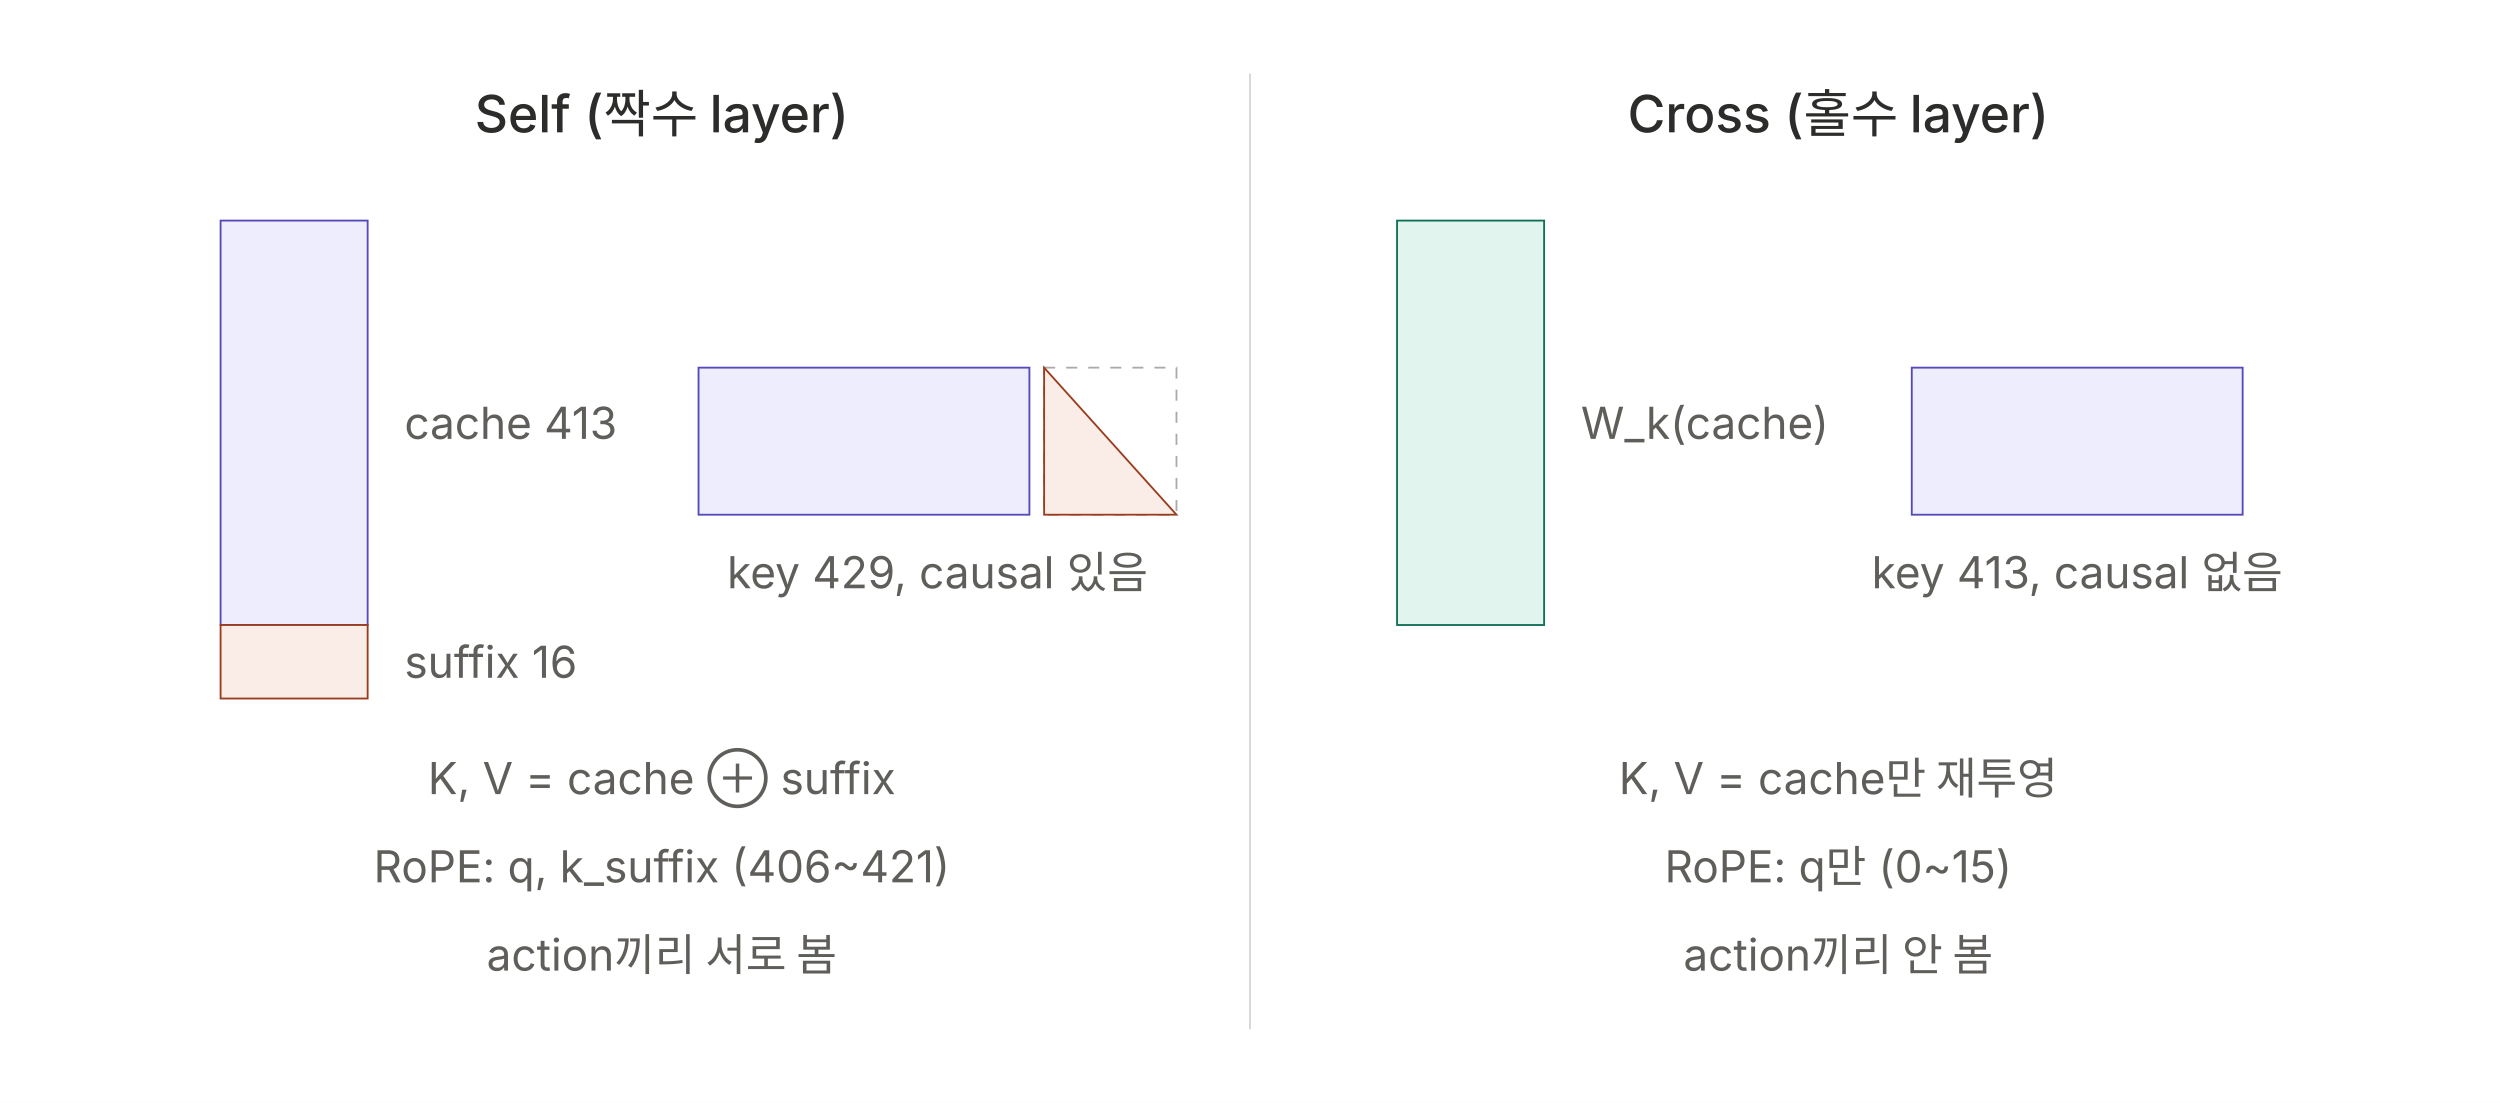
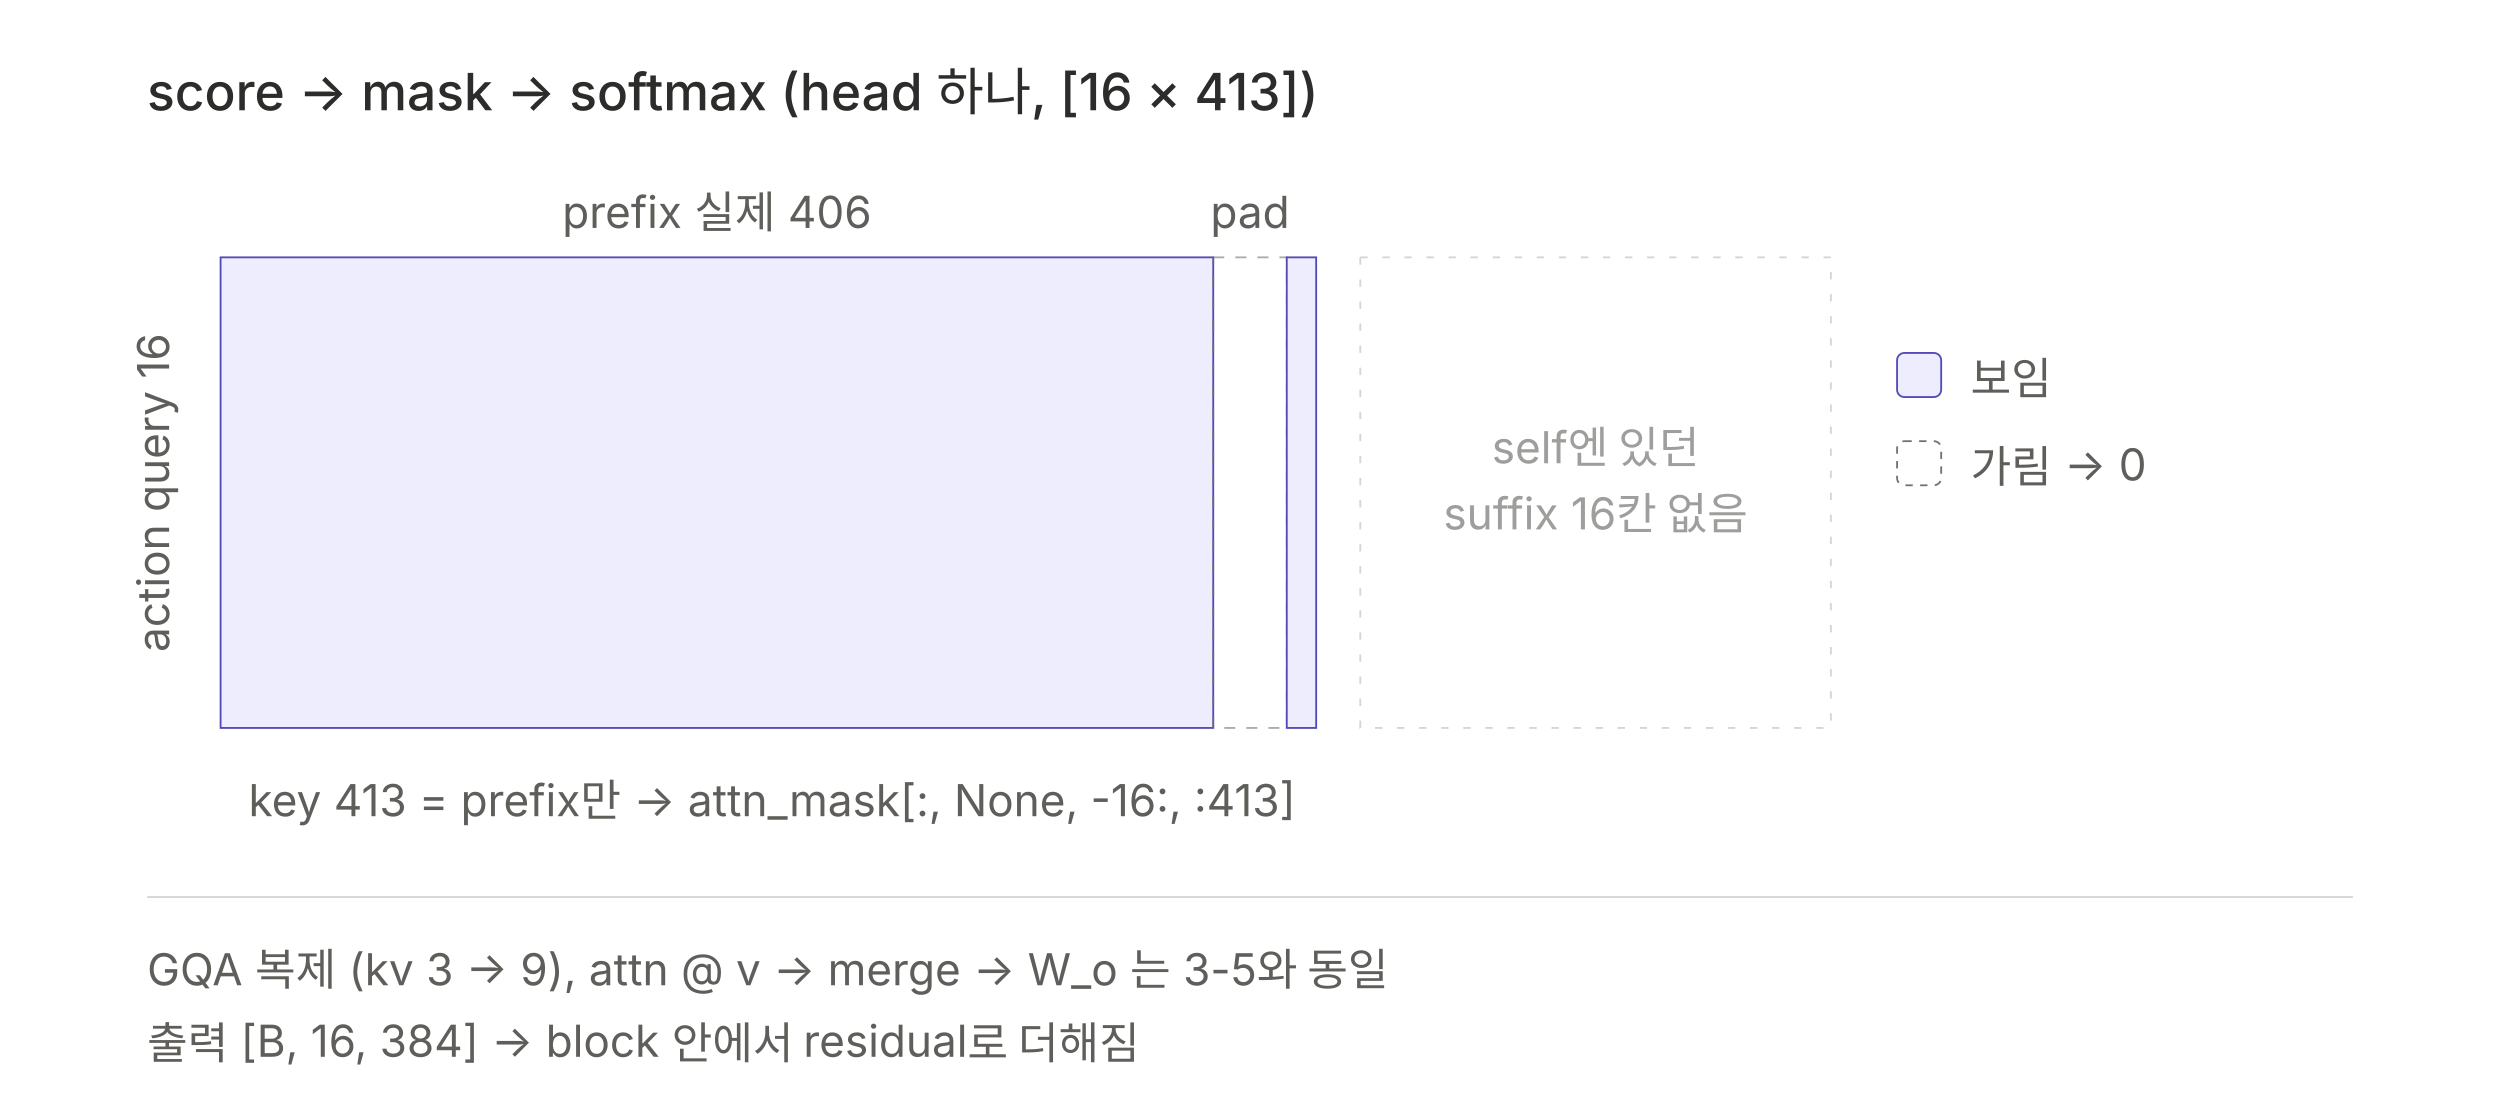
<svg xmlns="http://www.w3.org/2000/svg" width="680" height="300" viewBox="0 0 680 300" font-family="-apple-system, 'Apple SD Gothic Neo', 'Noto Sans KR', sans-serif">
-   <style>.th{font-size:14px;font-weight:500;fill:#2C2C2A}.ts{font-size:12px;fill:#5F5E5A}.c-purple{fill:#EEEDFE;stroke:#534AB7}.c-coral{fill:#FAECE7;stroke:#993C1D}.c-teal{fill:#E1F5EE;stroke:#0F6E56}</style>
+   <style>.th{font-size:14px;font-weight:500;fill:#2C2C2A}.ts{font-size:12px;fill:#5F5E5A}.c-purple{fill:#EEEDFE;stroke:#534AB7}</style>
  <rect width="680" height="300" fill="#ffffff" />
-   <text class="th" x="180" y="36" text-anchor="middle">Self (짝수 layer)</text>
-   <text class="th" x="500" y="36" text-anchor="middle">Cross (홀수 layer)</text>
-   <line x1="340" y1="20" x2="340" y2="280" stroke="#73726c" stroke-width="0.5" opacity="0.3" />
-   <rect class="c-purple" x="60" y="60" width="40" height="110" stroke-width="0.5" />
-   <rect class="c-coral" x="60" y="170" width="40" height="20" stroke-width="0.5" />
-   <text class="ts" x="110" y="115" dominant-baseline="central">cache 413</text>
-   <text class="ts" x="110" y="180" dominant-baseline="central">suffix 16</text>
-   <rect class="c-purple" x="190" y="100" width="90" height="40" stroke-width="0.5" />
-   <rect x="284" y="100" width="36" height="40" fill="none" stroke="#73726c" stroke-width="0.5" stroke-dasharray="3 3" opacity="0.6" />
-   <path class="c-coral" d="M284 100 L284 140 L320 140 Z" stroke-width="0.5" />
-   <text class="ts" x="255" y="160" text-anchor="middle">key 429, causal 있음</text>
-   <text class="ts" x="180" y="216" text-anchor="middle">K, V = cache ⊕ suffix</text>
-   <text class="ts" x="180" y="240" text-anchor="middle">RoPE: q, k_suffix (406~421)</text>
-   <text class="ts" x="180" y="264" text-anchor="middle">action끼리 서로 봄</text>
-   <rect class="c-teal" x="380" y="60" width="40" height="110" stroke-width="0.5" />
-   <text class="ts" x="430" y="115" dominant-baseline="central">W_k(cache)</text>
-   <rect class="c-purple" x="520" y="100" width="90" height="40" stroke-width="0.5" />
-   <text class="ts" x="565" y="160" text-anchor="middle">key 413, causal 없음</text>
-   <text class="ts" x="500" y="216" text-anchor="middle">K, V = cache만 재투영</text>
-   <text class="ts" x="500" y="240" text-anchor="middle">RoPE: q만 (0~15)</text>
-   <text class="ts" x="500" y="264" text-anchor="middle">action끼리 안 봄</text>
+   <text class="th" x="40" y="30">score → mask → softmax  (head 하나, [16 × 413])</text>
+   <text class="ts" x="195" y="62" text-anchor="middle">prefix 실제 406</text>
+   <text class="ts" x="340" y="62" text-anchor="middle">pad</text>
+   <rect class="c-purple" x="60" y="70" width="270" height="128" stroke-width="0.5" />
+   <rect x="330" y="70" width="20" height="128" fill="none" stroke="#73726c" stroke-width="0.5" stroke-dasharray="3 3" opacity="0.6" />
+   <rect class="c-purple" x="350" y="70" width="8" height="128" stroke-width="0.5" />
+   <rect x="370" y="70" width="128" height="128" fill="none" stroke="#73726c" stroke-width="0.5" stroke-dasharray="2 4" opacity="0.3" />
+   <text class="ts" x="434" y="126" text-anchor="middle" opacity="0.6">self엔 있던</text>
+   <text class="ts" x="434" y="144" text-anchor="middle" opacity="0.6">suffix 16칸 없음</text>
+   <text class="ts" x="46" y="134" text-anchor="middle" transform="rotate(-90 46 134)">action query 16</text>
+   <rect class="c-purple" x="516" y="96" width="12" height="12" rx="2" stroke-width="0.5" />
+   <text class="ts" x="536" y="102" dominant-baseline="central">보임</text>
+   <rect x="516" y="120" width="12" height="12" rx="2" fill="none" stroke="#73726c" stroke-width="0.5" stroke-dasharray="2 2" />
+   <text class="ts" x="536" y="126" dominant-baseline="central">가림 → 0</text>
+   <text class="ts" x="210" y="222" text-anchor="middle">key 413 = prefix만  →  attn_mask[:, None, -16:, :413]</text>
+   <line x1="40" y1="244" x2="640" y2="244" stroke="#73726c" stroke-width="0.5" opacity="0.3" />
+   <text class="ts" x="40" y="268">GQA 복제 (kv 3 → 9), attn @ v → merge → W_o 는 3-5와 동일</text>
+   <text class="ts" x="40" y="288">출력 [B, 16, 384] → block 안에서 residual로 더해짐</text>
</svg>
